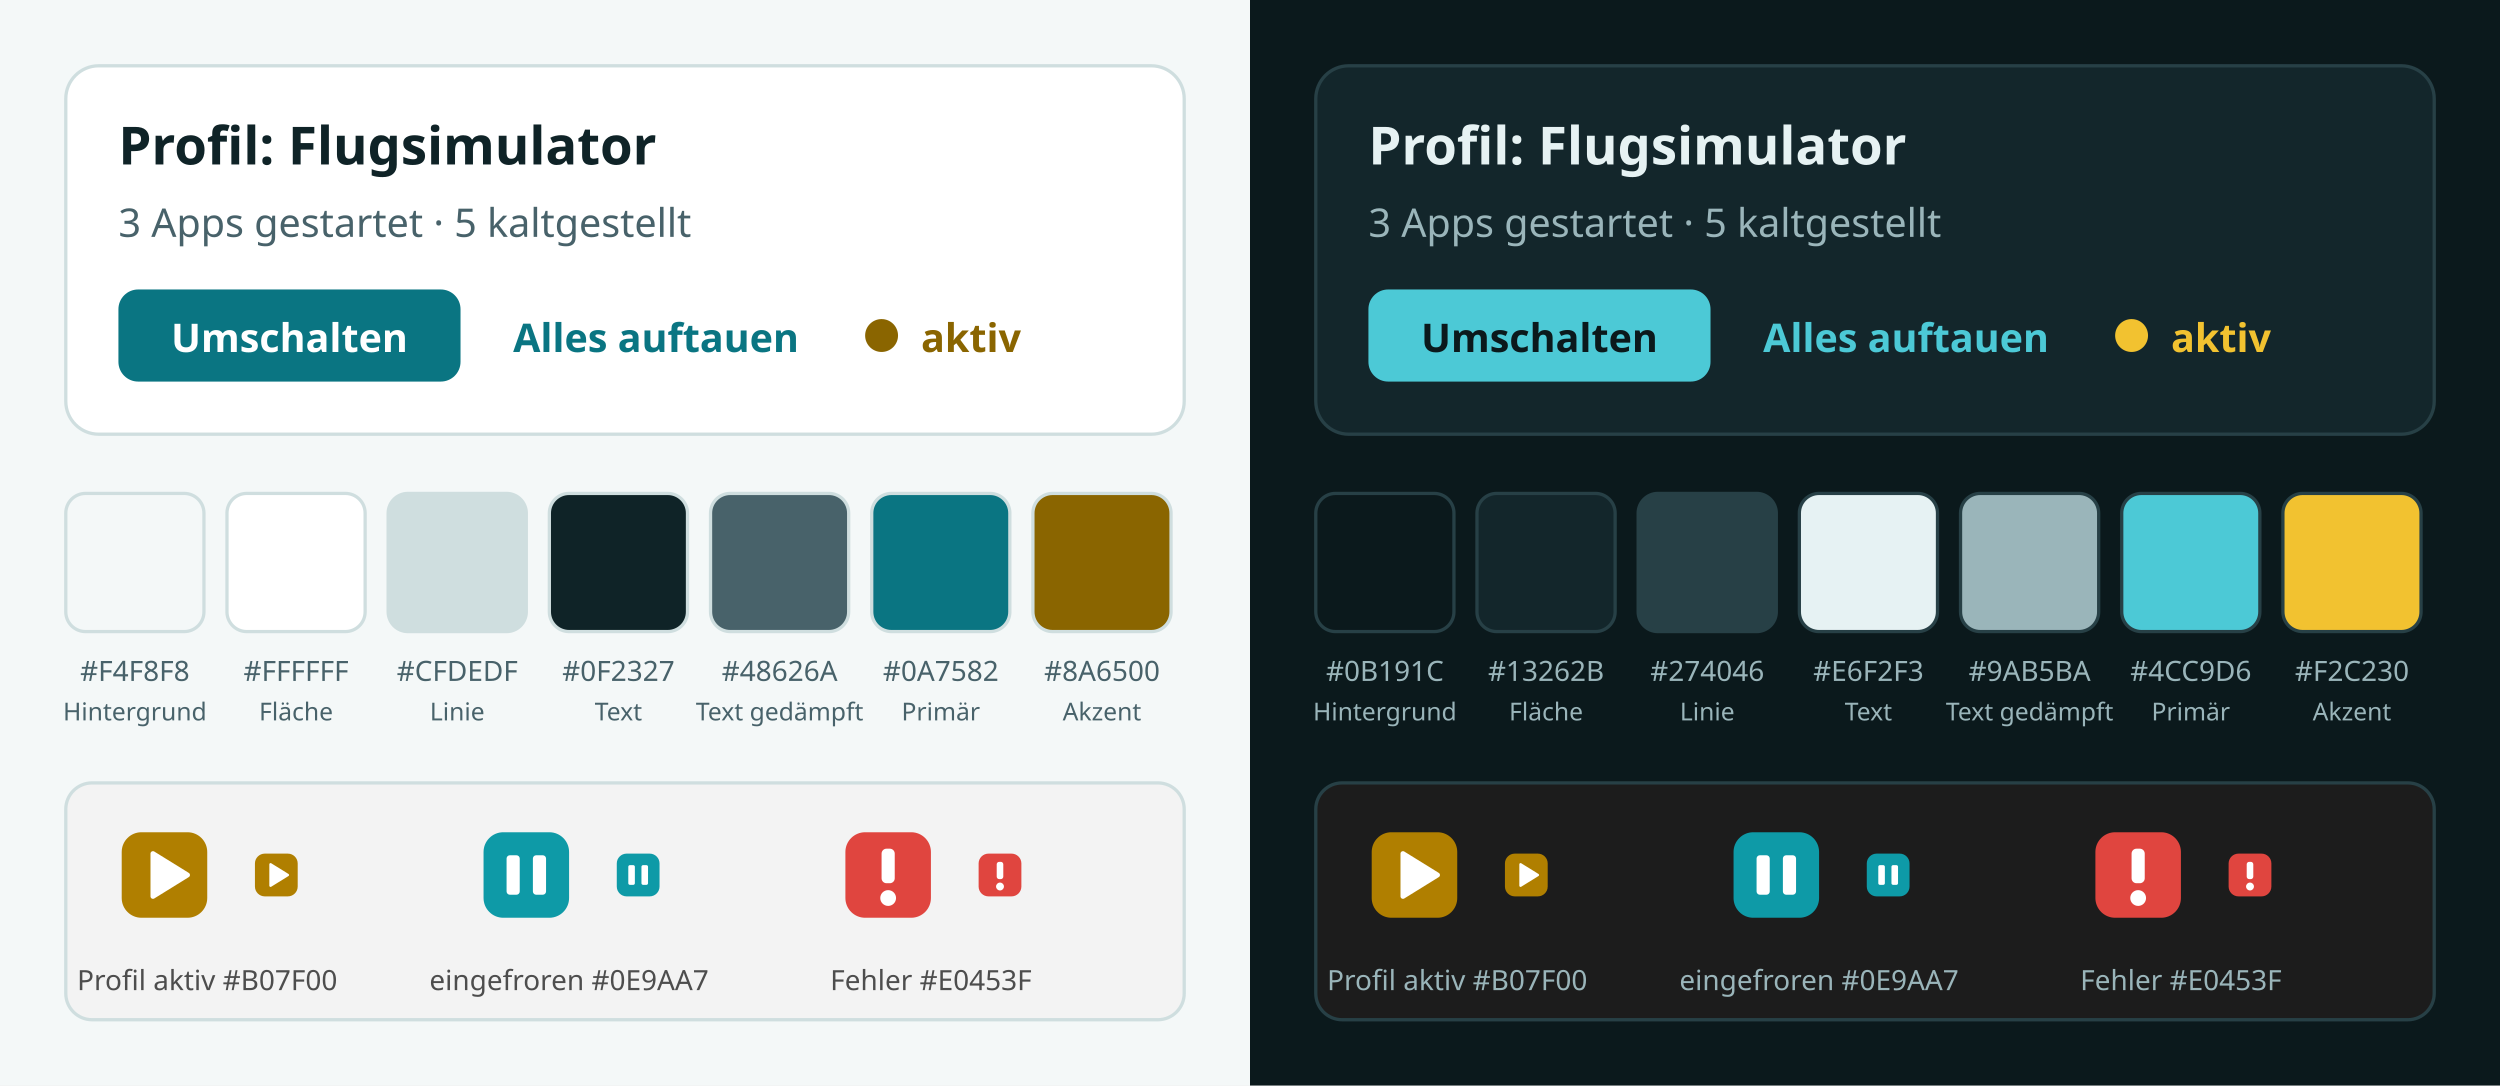
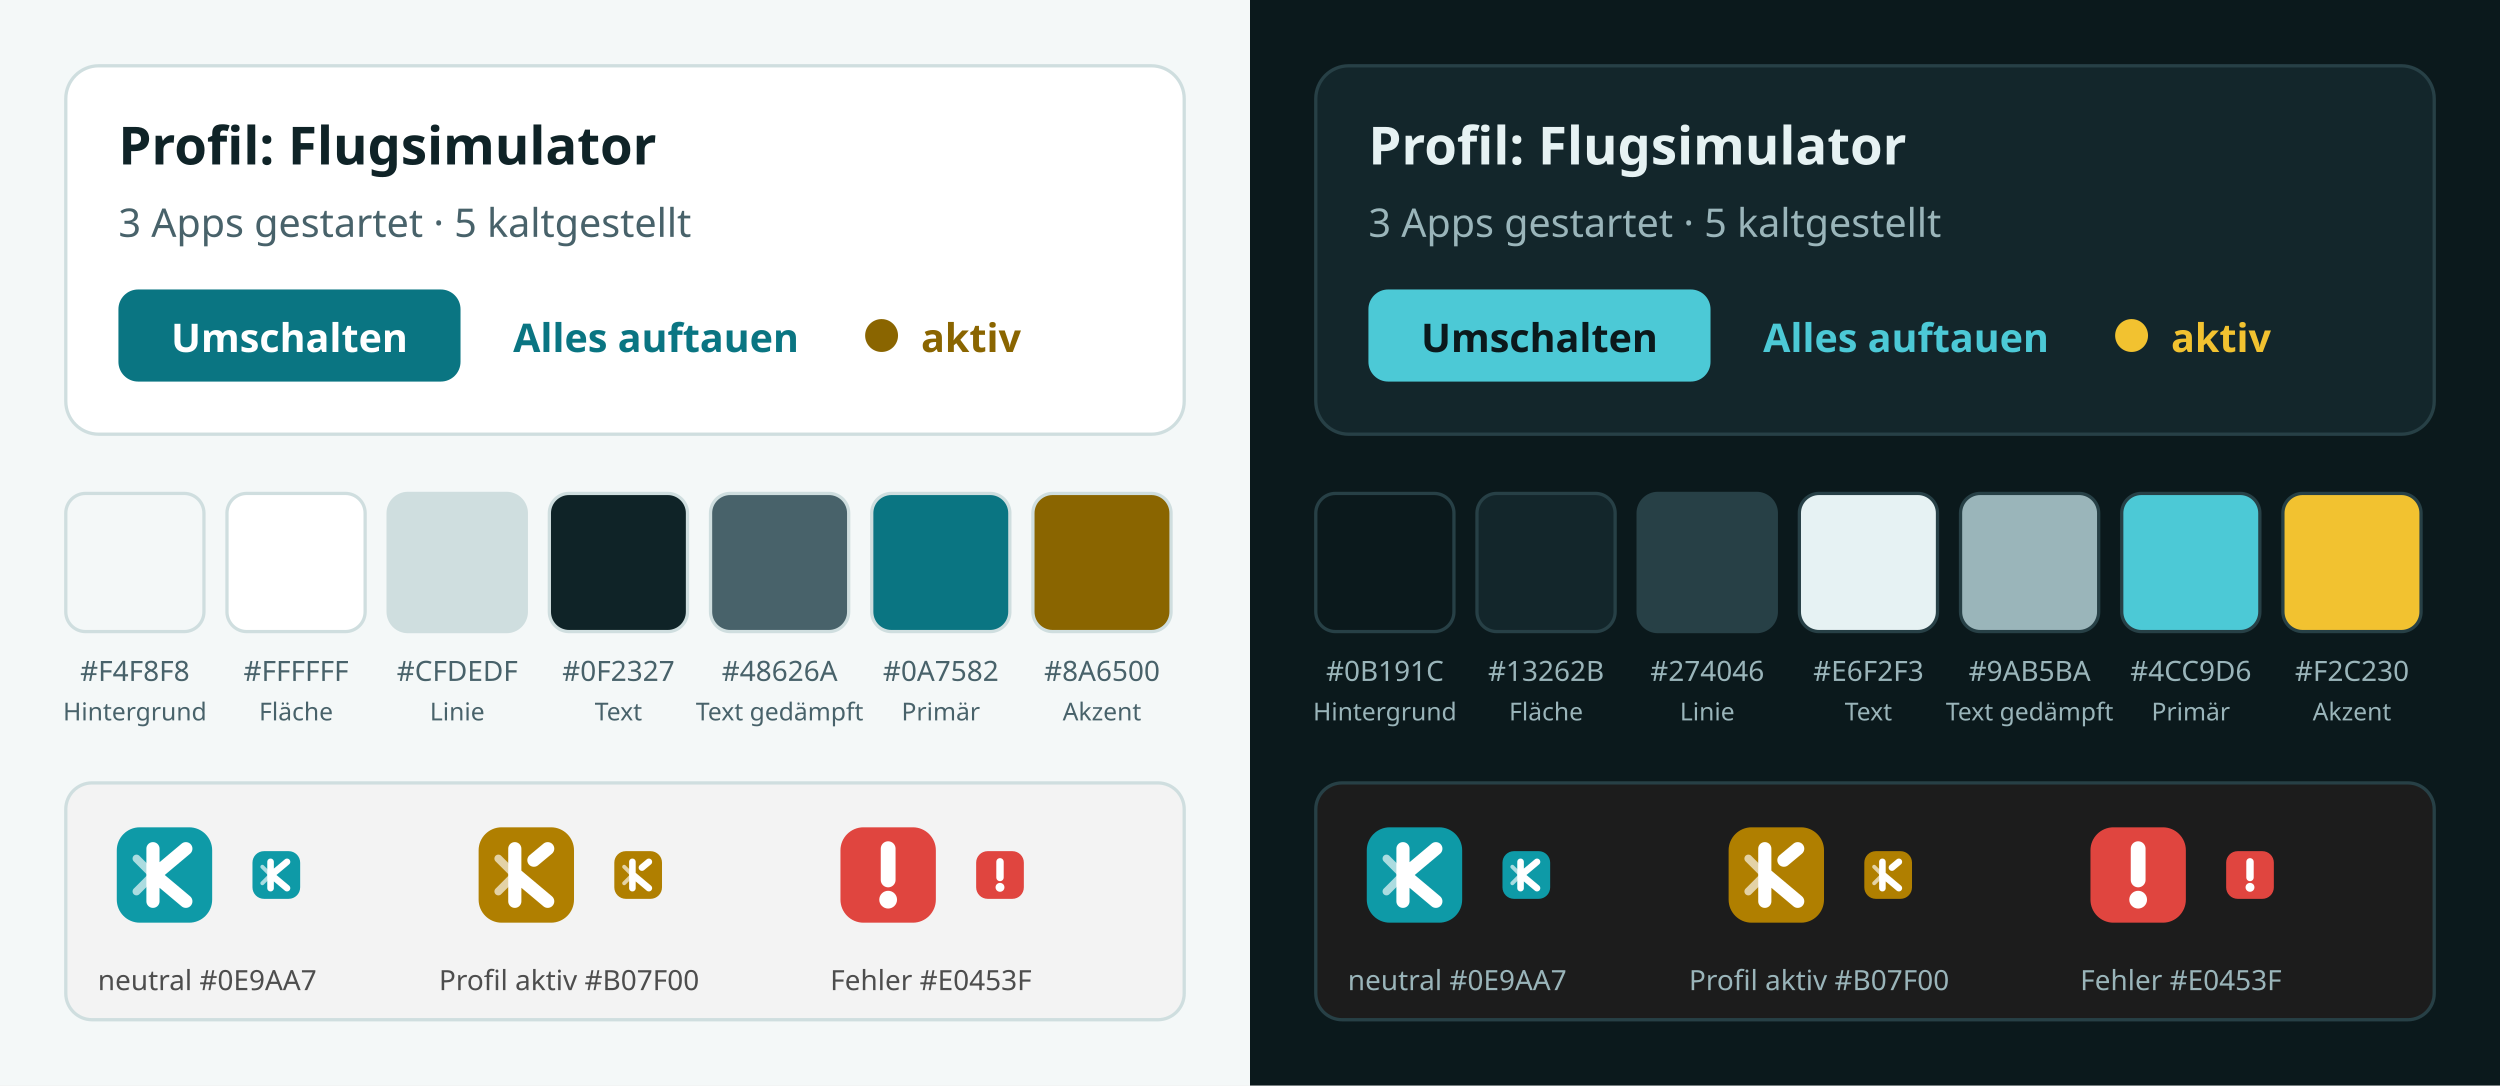
<svg xmlns="http://www.w3.org/2000/svg" viewBox="0 0 760 330" width="760" height="330">
  <rect x="0" y="0" width="380" height="330" fill="#F4F8F8" />
  <rect x="20" y="20" width="340" height="112" rx="10" fill="#FFFFFF" stroke="#CFDEDF" />
  <text x="36" y="50" font-family="Segoe UI, system-ui, -apple-system, sans-serif" font-size="16" font-weight="600" fill="#0F2327" text-anchor="start">Profil: Flugsimulator</text>
  <text x="36" y="72" font-family="Segoe UI, system-ui, -apple-system, sans-serif" font-size="12" font-weight="400" fill="#48626A" text-anchor="start">3 Apps gestartet · 5 kaltgestellt</text>
  <rect x="36" y="88" width="104" height="28" rx="6" fill="#0A7582" />
  <text x="88" y="107" font-family="Segoe UI, system-ui, -apple-system, sans-serif" font-size="12" font-weight="600" fill="#FFFFFF" text-anchor="middle">Umschalten</text>
  <text x="156" y="107" font-family="Segoe UI, system-ui, -apple-system, sans-serif" font-size="12" font-weight="600" fill="#0A7582" text-anchor="start">Alles auftauen</text>
  <circle cx="268" cy="102" r="5" fill="#8A6500" />
  <text x="280" y="107" font-family="Segoe UI, system-ui, -apple-system, sans-serif" font-size="12" font-weight="600" fill="#8A6500" text-anchor="start">aktiv</text>
  <rect x="20" y="150" width="42" height="42" rx="6" fill="#F4F8F8" stroke="#CFDEDF" />
  <text x="41" y="207" font-family="Segoe UI, system-ui, -apple-system, sans-serif" font-size="8.5" font-weight="400" fill="#48626A" text-anchor="middle">#F4F8F8</text>
  <text x="41" y="219" font-family="Segoe UI, system-ui, -apple-system, sans-serif" font-size="7.5" font-weight="400" fill="#48626A" text-anchor="middle">Hintergrund</text>
  <rect x="69" y="150" width="42" height="42" rx="6" fill="#FFFFFF" stroke="#CFDEDF" />
  <text x="90" y="207" font-family="Segoe UI, system-ui, -apple-system, sans-serif" font-size="8.5" font-weight="400" fill="#48626A" text-anchor="middle">#FFFFFF</text>
  <text x="90" y="219" font-family="Segoe UI, system-ui, -apple-system, sans-serif" font-size="7.5" font-weight="400" fill="#48626A" text-anchor="middle">Fläche</text>
  <rect x="118" y="150" width="42" height="42" rx="6" fill="#CFDEDF" stroke="#CFDEDF" />
  <text x="139" y="207" font-family="Segoe UI, system-ui, -apple-system, sans-serif" font-size="8.5" font-weight="400" fill="#48626A" text-anchor="middle">#CFDEDF</text>
  <text x="139" y="219" font-family="Segoe UI, system-ui, -apple-system, sans-serif" font-size="7.5" font-weight="400" fill="#48626A" text-anchor="middle">Linie</text>
  <rect x="167" y="150" width="42" height="42" rx="6" fill="#0F2327" stroke="#CFDEDF" />
  <text x="188" y="207" font-family="Segoe UI, system-ui, -apple-system, sans-serif" font-size="8.5" font-weight="400" fill="#48626A" text-anchor="middle">#0F2327</text>
  <text x="188" y="219" font-family="Segoe UI, system-ui, -apple-system, sans-serif" font-size="7.5" font-weight="400" fill="#48626A" text-anchor="middle">Text</text>
  <rect x="216" y="150" width="42" height="42" rx="6" fill="#48626A" stroke="#CFDEDF" />
  <text x="237" y="207" font-family="Segoe UI, system-ui, -apple-system, sans-serif" font-size="8.5" font-weight="400" fill="#48626A" text-anchor="middle">#48626A</text>
  <text x="237" y="219" font-family="Segoe UI, system-ui, -apple-system, sans-serif" font-size="7.5" font-weight="400" fill="#48626A" text-anchor="middle">Text gedämpft</text>
  <rect x="265" y="150" width="42" height="42" rx="6" fill="#0A7582" stroke="#CFDEDF" />
  <text x="286" y="207" font-family="Segoe UI, system-ui, -apple-system, sans-serif" font-size="8.5" font-weight="400" fill="#48626A" text-anchor="middle">#0A7582</text>
  <text x="286" y="219" font-family="Segoe UI, system-ui, -apple-system, sans-serif" font-size="7.5" font-weight="400" fill="#48626A" text-anchor="middle">Primär</text>
  <rect x="314" y="150" width="42" height="42" rx="6" fill="#8A6500" stroke="#CFDEDF" />
  <text x="335" y="207" font-family="Segoe UI, system-ui, -apple-system, sans-serif" font-size="8.5" font-weight="400" fill="#48626A" text-anchor="middle">#8A6500</text>
  <text x="335" y="219" font-family="Segoe UI, system-ui, -apple-system, sans-serif" font-size="7.5" font-weight="400" fill="#48626A" text-anchor="middle">Akzent</text>
  <rect x="20" y="238" width="340" height="72" rx="8" fill="#F3F3F3" stroke="#CFDEDF" />
  <svg x="34" y="250" width="32" height="32" viewBox="0 0 32 32">
-     <rect x="3" y="3" width="26" height="26" rx="6" fill="#B07F00" />
-     <path d="M12.5 9.5v13l10.5-6.5z" fill="#fff" stroke="#fff" stroke-width="1.5" stroke-linejoin="round" />
+     <rect x="1.5" y="1.5" width="29" height="29" rx="7" fill="#0E9AA7" />
+     <path d="M12.5 16 7.5 11M12.5 16 7.5 21" fill="none" stroke="#fff" stroke-linecap="round" stroke-width="2.4" opacity=".65" />
+     <path d="M12.5 8v16M12.5 16.4 22.5 8M12.5 15.6 22.5 24" fill="none" stroke="#fff" stroke-linecap="round" stroke-width="4" />
  </svg>
  <svg x="76" y="258" width="16" height="16" viewBox="0 0 32 32">
-     <rect x="3" y="3" width="26" height="26" rx="6" fill="#B07F00" />
-     <path d="M12.5 9.5v13l10.5-6.5z" fill="#fff" stroke="#fff" stroke-width="1.5" stroke-linejoin="round" />
+     <rect x="1.5" y="1.5" width="29" height="29" rx="7" fill="#0E9AA7" />
+     <path d="M12.5 16 7.5 11M12.5 16 7.5 21" fill="none" stroke="#fff" stroke-linecap="round" stroke-width="2.4" opacity=".65" />
+     <path d="M12.5 8v16M12.5 16.4 22.5 8M12.5 15.6 22.5 24" fill="none" stroke="#fff" stroke-linecap="round" stroke-width="4" />
  </svg>
-   <text x="63" y="301" font-family="Segoe UI, system-ui, -apple-system, sans-serif" font-size="8.5" font-weight="400" fill="#4D4D4D" text-anchor="middle">Profil aktiv #B07F00</text>
+   <text x="63" y="301" font-family="Segoe UI, system-ui, -apple-system, sans-serif" font-size="8.5" font-weight="400" fill="#4D4D4D" text-anchor="middle">neutral #0E9AA7</text>
  <svg x="144" y="250" width="32" height="32" viewBox="0 0 32 32">
-     <rect x="3" y="3" width="26" height="26" rx="6" fill="#0E9AA7" />
-     <rect x="10" y="10" width="4" height="12" rx="1" fill="#fff" />
-     <rect x="18" y="10" width="4" height="12" rx="1" fill="#fff" />
+     <rect x="1.5" y="1.5" width="29" height="29" rx="7" fill="#B07F00" />
+     <path d="M12.5 16 7.5 11M12.5 16 7.5 21" fill="none" stroke="#fff" stroke-linecap="round" stroke-width="2.4" opacity=".65" />
+     <path d="M12.5 8v16M12.5 15.6 22.5 24M18.3 11.5 22.5 8" fill="none" stroke="#fff" stroke-linecap="round" stroke-width="4" />
  </svg>
  <svg x="186" y="258" width="16" height="16" viewBox="0 0 32 32">
-     <rect x="3" y="3" width="26" height="26" rx="6" fill="#0E9AA7" />
-     <rect x="10" y="10" width="4" height="12" rx="1" fill="#fff" />
-     <rect x="18" y="10" width="4" height="12" rx="1" fill="#fff" />
+     <rect x="1.5" y="1.5" width="29" height="29" rx="7" fill="#B07F00" />
+     <path d="M12.5 16 7.5 11M12.5 16 7.5 21" fill="none" stroke="#fff" stroke-linecap="round" stroke-width="2.4" opacity=".65" />
+     <path d="M12.5 8v16M12.5 15.6 22.5 24M18.3 11.5 22.5 8" fill="none" stroke="#fff" stroke-linecap="round" stroke-width="4" />
  </svg>
-   <text x="173" y="301" font-family="Segoe UI, system-ui, -apple-system, sans-serif" font-size="8.5" font-weight="400" fill="#4D4D4D" text-anchor="middle">eingefroren #0E9AA7</text>
+   <text x="173" y="301" font-family="Segoe UI, system-ui, -apple-system, sans-serif" font-size="8.5" font-weight="400" fill="#4D4D4D" text-anchor="middle">Profil aktiv #B07F00</text>
  <svg x="254" y="250" width="32" height="32" viewBox="0 0 32 32">
-     <rect x="3" y="3" width="26" height="26" rx="6" fill="#E0453F" />
-     <rect x="14" y="8" width="4" height="10.5" rx="1.5" fill="#fff" />
-     <circle cx="16" cy="23" r="2.4" fill="#fff" />
+     <rect x="1.5" y="1.5" width="29" height="29" rx="7" fill="#E0453F" />
+     <path d="M16 8v9.5" fill="none" stroke="#fff" stroke-width="4.5" stroke-linecap="round" />
+     <circle cx="16" cy="23.5" r="2.7" fill="#fff" />
  </svg>
  <svg x="296" y="258" width="16" height="16" viewBox="0 0 32 32">
-     <rect x="3" y="3" width="26" height="26" rx="6" fill="#E0453F" />
-     <rect x="14" y="8" width="4" height="10.5" rx="1.5" fill="#fff" />
-     <circle cx="16" cy="23" r="2.4" fill="#fff" />
+     <rect x="1.5" y="1.5" width="29" height="29" rx="7" fill="#E0453F" />
+     <path d="M16 8v9.5" fill="none" stroke="#fff" stroke-width="4.5" stroke-linecap="round" />
+     <circle cx="16" cy="23.5" r="2.7" fill="#fff" />
  </svg>
  <text x="283" y="301" font-family="Segoe UI, system-ui, -apple-system, sans-serif" font-size="8.5" font-weight="400" fill="#4D4D4D" text-anchor="middle">Fehler #E0453F</text>
  <rect x="380" y="0" width="380" height="330" fill="#0B191C" />
  <rect x="400" y="20" width="340" height="112" rx="10" fill="#13262B" stroke="#274046" />
  <text x="416" y="50" font-family="Segoe UI, system-ui, -apple-system, sans-serif" font-size="16" font-weight="600" fill="#E6F2F3" text-anchor="start">Profil: Flugsimulator</text>
  <text x="416" y="72" font-family="Segoe UI, system-ui, -apple-system, sans-serif" font-size="12" font-weight="400" fill="#9AB5BA" text-anchor="start">3 Apps gestartet · 5 kaltgestellt</text>
  <rect x="416" y="88" width="104" height="28" rx="6" fill="#4CC9D6" />
  <text x="468" y="107" font-family="Segoe UI, system-ui, -apple-system, sans-serif" font-size="12" font-weight="600" fill="#0B191C" text-anchor="middle">Umschalten</text>
  <text x="536" y="107" font-family="Segoe UI, system-ui, -apple-system, sans-serif" font-size="12" font-weight="600" fill="#4CC9D6" text-anchor="start">Alles auftauen</text>
  <circle cx="648" cy="102" r="5" fill="#F2C230" />
  <text x="660" y="107" font-family="Segoe UI, system-ui, -apple-system, sans-serif" font-size="12" font-weight="600" fill="#F2C230" text-anchor="start">aktiv</text>
  <rect x="400" y="150" width="42" height="42" rx="6" fill="#0B191C" stroke="#274046" />
  <text x="421" y="207" font-family="Segoe UI, system-ui, -apple-system, sans-serif" font-size="8.5" font-weight="400" fill="#9AB5BA" text-anchor="middle">#0B191C</text>
  <text x="421" y="219" font-family="Segoe UI, system-ui, -apple-system, sans-serif" font-size="7.5" font-weight="400" fill="#9AB5BA" text-anchor="middle">Hintergrund</text>
  <rect x="449" y="150" width="42" height="42" rx="6" fill="#13262B" stroke="#274046" />
  <text x="470" y="207" font-family="Segoe UI, system-ui, -apple-system, sans-serif" font-size="8.5" font-weight="400" fill="#9AB5BA" text-anchor="middle">#13262B</text>
  <text x="470" y="219" font-family="Segoe UI, system-ui, -apple-system, sans-serif" font-size="7.5" font-weight="400" fill="#9AB5BA" text-anchor="middle">Fläche</text>
  <rect x="498" y="150" width="42" height="42" rx="6" fill="#274046" stroke="#274046" />
  <text x="519" y="207" font-family="Segoe UI, system-ui, -apple-system, sans-serif" font-size="8.5" font-weight="400" fill="#9AB5BA" text-anchor="middle">#274046</text>
  <text x="519" y="219" font-family="Segoe UI, system-ui, -apple-system, sans-serif" font-size="7.5" font-weight="400" fill="#9AB5BA" text-anchor="middle">Linie</text>
  <rect x="547" y="150" width="42" height="42" rx="6" fill="#E6F2F3" stroke="#274046" />
  <text x="568" y="207" font-family="Segoe UI, system-ui, -apple-system, sans-serif" font-size="8.5" font-weight="400" fill="#9AB5BA" text-anchor="middle">#E6F2F3</text>
  <text x="568" y="219" font-family="Segoe UI, system-ui, -apple-system, sans-serif" font-size="7.5" font-weight="400" fill="#9AB5BA" text-anchor="middle">Text</text>
  <rect x="596" y="150" width="42" height="42" rx="6" fill="#9AB5BA" stroke="#274046" />
  <text x="617" y="207" font-family="Segoe UI, system-ui, -apple-system, sans-serif" font-size="8.5" font-weight="400" fill="#9AB5BA" text-anchor="middle">#9AB5BA</text>
  <text x="617" y="219" font-family="Segoe UI, system-ui, -apple-system, sans-serif" font-size="7.5" font-weight="400" fill="#9AB5BA" text-anchor="middle">Text gedämpft</text>
  <rect x="645" y="150" width="42" height="42" rx="6" fill="#4CC9D6" stroke="#274046" />
  <text x="666" y="207" font-family="Segoe UI, system-ui, -apple-system, sans-serif" font-size="8.5" font-weight="400" fill="#9AB5BA" text-anchor="middle">#4CC9D6</text>
  <text x="666" y="219" font-family="Segoe UI, system-ui, -apple-system, sans-serif" font-size="7.5" font-weight="400" fill="#9AB5BA" text-anchor="middle">Primär</text>
  <rect x="694" y="150" width="42" height="42" rx="6" fill="#F2C230" stroke="#274046" />
  <text x="715" y="207" font-family="Segoe UI, system-ui, -apple-system, sans-serif" font-size="8.5" font-weight="400" fill="#9AB5BA" text-anchor="middle">#F2C230</text>
  <text x="715" y="219" font-family="Segoe UI, system-ui, -apple-system, sans-serif" font-size="7.5" font-weight="400" fill="#9AB5BA" text-anchor="middle">Akzent</text>
  <rect x="400" y="238" width="340" height="72" rx="8" fill="#1C1C1C" stroke="#274046" />
  <svg x="414" y="250" width="32" height="32" viewBox="0 0 32 32">
-     <rect x="3" y="3" width="26" height="26" rx="6" fill="#B07F00" />
-     <path d="M12.5 9.5v13l10.5-6.5z" fill="#fff" stroke="#fff" stroke-width="1.5" stroke-linejoin="round" />
+     <rect x="1.5" y="1.5" width="29" height="29" rx="7" fill="#0E9AA7" />
+     <path d="M12.5 16 7.5 11M12.5 16 7.5 21" fill="none" stroke="#fff" stroke-linecap="round" stroke-width="2.4" opacity=".65" />
+     <path d="M12.5 8v16M12.5 16.4 22.5 8M12.5 15.6 22.5 24" fill="none" stroke="#fff" stroke-linecap="round" stroke-width="4" />
  </svg>
  <svg x="456" y="258" width="16" height="16" viewBox="0 0 32 32">
-     <rect x="3" y="3" width="26" height="26" rx="6" fill="#B07F00" />
-     <path d="M12.5 9.5v13l10.5-6.5z" fill="#fff" stroke="#fff" stroke-width="1.5" stroke-linejoin="round" />
+     <rect x="1.5" y="1.5" width="29" height="29" rx="7" fill="#0E9AA7" />
+     <path d="M12.5 16 7.5 11M12.5 16 7.5 21" fill="none" stroke="#fff" stroke-linecap="round" stroke-width="2.4" opacity=".65" />
+     <path d="M12.5 8v16M12.5 16.4 22.5 8M12.5 15.6 22.5 24" fill="none" stroke="#fff" stroke-linecap="round" stroke-width="4" />
  </svg>
-   <text x="443" y="301" font-family="Segoe UI, system-ui, -apple-system, sans-serif" font-size="8.5" font-weight="400" fill="#9AB5BA" text-anchor="middle">Profil aktiv #B07F00</text>
+   <text x="443" y="301" font-family="Segoe UI, system-ui, -apple-system, sans-serif" font-size="8.5" font-weight="400" fill="#9AB5BA" text-anchor="middle">neutral #0E9AA7</text>
  <svg x="524" y="250" width="32" height="32" viewBox="0 0 32 32">
-     <rect x="3" y="3" width="26" height="26" rx="6" fill="#0E9AA7" />
-     <rect x="10" y="10" width="4" height="12" rx="1" fill="#fff" />
-     <rect x="18" y="10" width="4" height="12" rx="1" fill="#fff" />
+     <rect x="1.5" y="1.5" width="29" height="29" rx="7" fill="#B07F00" />
+     <path d="M12.5 16 7.5 11M12.5 16 7.5 21" fill="none" stroke="#fff" stroke-linecap="round" stroke-width="2.4" opacity=".65" />
+     <path d="M12.5 8v16M12.5 15.6 22.5 24M18.3 11.5 22.5 8" fill="none" stroke="#fff" stroke-linecap="round" stroke-width="4" />
  </svg>
  <svg x="566" y="258" width="16" height="16" viewBox="0 0 32 32">
-     <rect x="3" y="3" width="26" height="26" rx="6" fill="#0E9AA7" />
-     <rect x="10" y="10" width="4" height="12" rx="1" fill="#fff" />
-     <rect x="18" y="10" width="4" height="12" rx="1" fill="#fff" />
+     <rect x="1.5" y="1.5" width="29" height="29" rx="7" fill="#B07F00" />
+     <path d="M12.5 16 7.5 11M12.5 16 7.5 21" fill="none" stroke="#fff" stroke-linecap="round" stroke-width="2.4" opacity=".65" />
+     <path d="M12.5 8v16M12.5 15.6 22.5 24M18.3 11.5 22.5 8" fill="none" stroke="#fff" stroke-linecap="round" stroke-width="4" />
  </svg>
-   <text x="553" y="301" font-family="Segoe UI, system-ui, -apple-system, sans-serif" font-size="8.5" font-weight="400" fill="#9AB5BA" text-anchor="middle">eingefroren #0E9AA7</text>
+   <text x="553" y="301" font-family="Segoe UI, system-ui, -apple-system, sans-serif" font-size="8.5" font-weight="400" fill="#9AB5BA" text-anchor="middle">Profil aktiv #B07F00</text>
  <svg x="634" y="250" width="32" height="32" viewBox="0 0 32 32">
-     <rect x="3" y="3" width="26" height="26" rx="6" fill="#E0453F" />
-     <rect x="14" y="8" width="4" height="10.5" rx="1.5" fill="#fff" />
-     <circle cx="16" cy="23" r="2.4" fill="#fff" />
+     <rect x="1.5" y="1.5" width="29" height="29" rx="7" fill="#E0453F" />
+     <path d="M16 8v9.5" fill="none" stroke="#fff" stroke-width="4.5" stroke-linecap="round" />
+     <circle cx="16" cy="23.5" r="2.7" fill="#fff" />
  </svg>
  <svg x="676" y="258" width="16" height="16" viewBox="0 0 32 32">
-     <rect x="3" y="3" width="26" height="26" rx="6" fill="#E0453F" />
-     <rect x="14" y="8" width="4" height="10.5" rx="1.5" fill="#fff" />
-     <circle cx="16" cy="23" r="2.4" fill="#fff" />
+     <rect x="1.5" y="1.5" width="29" height="29" rx="7" fill="#E0453F" />
+     <path d="M16 8v9.5" fill="none" stroke="#fff" stroke-width="4.5" stroke-linecap="round" />
+     <circle cx="16" cy="23.5" r="2.7" fill="#fff" />
  </svg>
  <text x="663" y="301" font-family="Segoe UI, system-ui, -apple-system, sans-serif" font-size="8.5" font-weight="400" fill="#9AB5BA" text-anchor="middle">Fehler #E0453F</text>
</svg>
